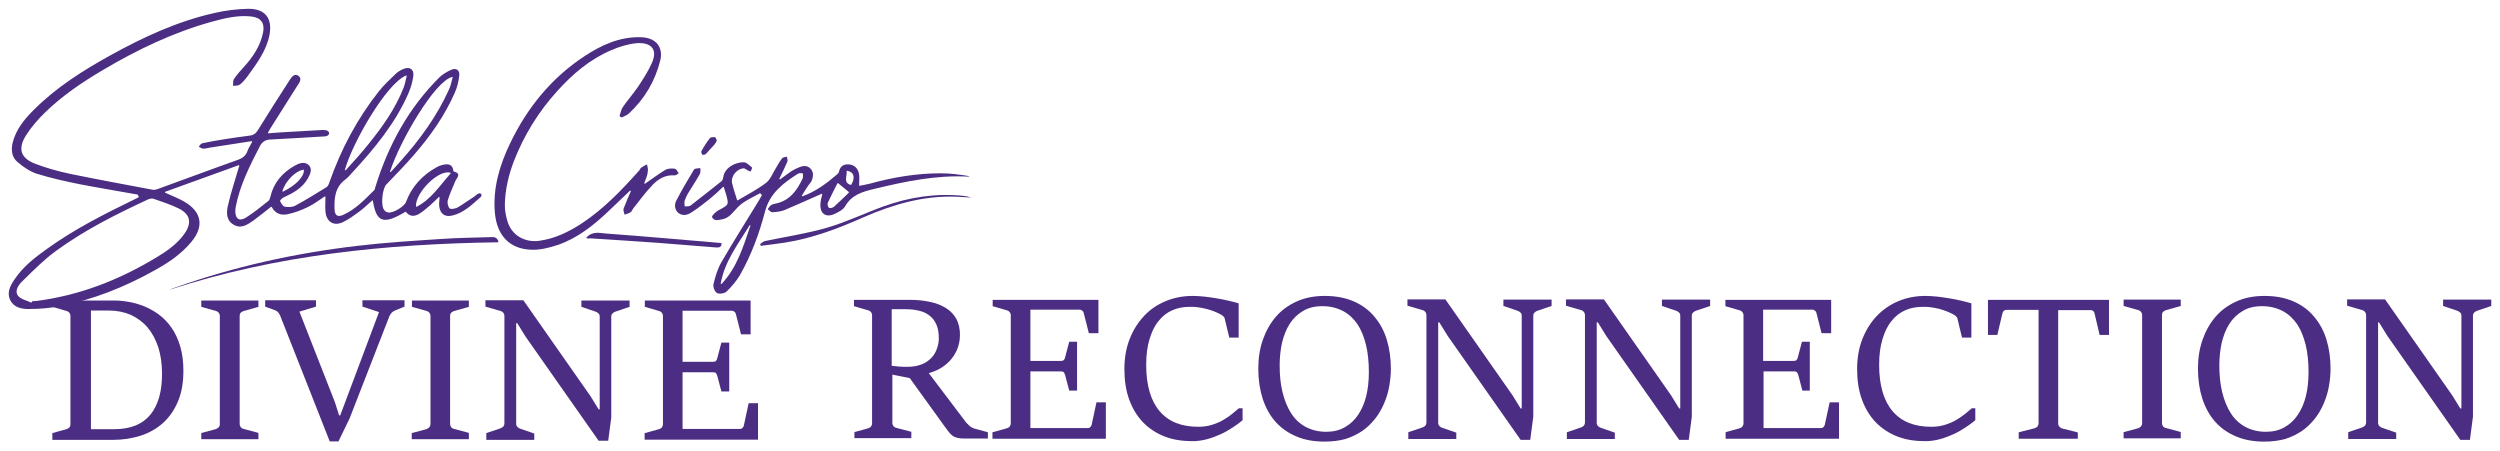
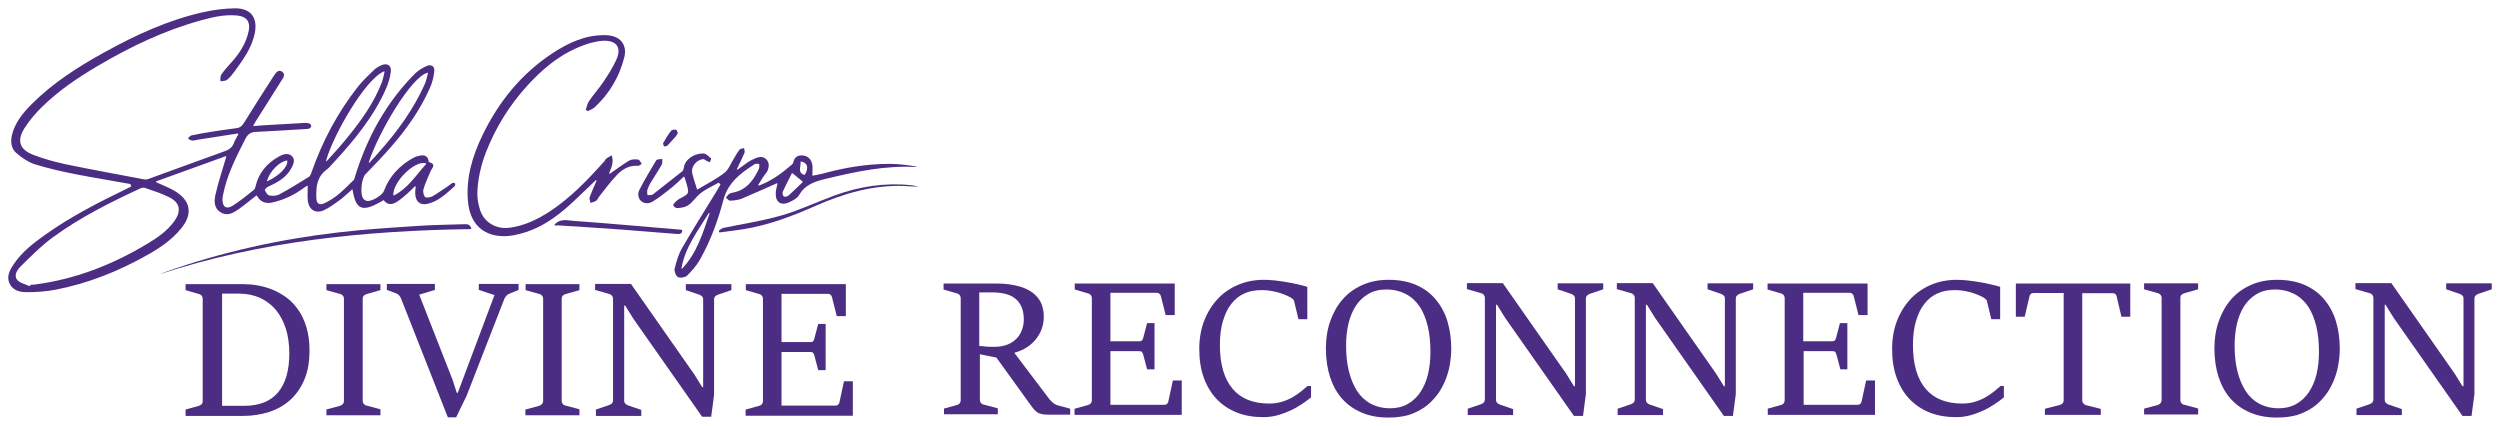
- <svg xmlns="http://www.w3.org/2000/svg" viewBox="-24.0 -137.7 1146.4 206.5" role="img" aria-label="Stella Crispo, Divine ReConnection">
+ <svg xmlns="http://www.w3.org/2000/svg" viewBox="-90.0 -137.7 1212.4 206.5" role="img" aria-label="Stella Crispo, Divine ReConnection">
  <g fill="#4B2E83">
-     <g transform="translate(-312.43 -440.42) scale(0.95)">
+     <g transform="translate(-378.43 -440.42) scale(0.95)">
      <path d="M370.2,412.6c-9.3-1.7-18.7-3.2-28-5c-7-1.4-14.1-3-20.9-5.1c-3.3-1.1-6.5-3.3-9.2-5.6 c-2.8-2.3-3.2-5.8-2.4-9.3c1.6-6.5,5.7-11.4,10.2-15.9c10.9-10.9,23.7-19,37.1-26.4c15.9-8.8,32.4-16.4,50.2-20.4 c5.3-1.2,10.8-1.9,16.2-2c8.2-0.1,11.8,4.6,10.3,12.6c-1.5,7.6-6,13.6-10.4,19.7c-1.1,1.5-2.4,3.1-3.8,4.2c-0.8,0.6-2,0.6-3.1,0.7 c-0.2,0-0.3-0.1-0.3-0.3c0.1-1.1-0.1-2.3,0.5-3.1c1.4-2,3-3.9,4.7-5.7c4.4-4.8,8-10.2,9.3-16.7c0.9-4.5-1.1-7.2-5.7-7.7 c-6.5-0.7-12.7,0.8-18.9,2.5c-18.8,5.2-36.1,13.5-52.8,23.4c-10,5.9-19.6,12.4-27.9,20.5c-3.4,3.3-6.7,7.1-9.2,11.1 c-4,6.4-2.5,10.9,4.5,13.6c5.5,2.1,11.3,3.7,17,4.9c13.1,2.7,26.3,5.1,39.5,7.6c0.8,0.2,1.8,0,2.6-0.3 c12.8-4.6,25.5-9.4,38.2-13.9c2.4-0.8,4.2-1.9,5.1-4.3c0.5-1.4,1.3-2.7,2.3-4.5c0.1-0.2-0.1-0.4-0.3-0.4c-7.1,1.1-13.6,2.1-20,3.1 c-1.1,0.2-2.2,0.5-3.2,0.5c-0.7,0-1.3-0.4-2-0.8c-0.1-0.1-0.2-0.3-0.1-0.4c0.5-0.6,1-1.3,1.6-1.4c3.6-0.8,7.3-1.4,11-2 c4-0.6,7.9-1.2,11.9-1.7c1.8-0.2,3-1.1,4-2.8c4.9-7.9,9.9-15.8,14.9-23.5c1-1.5,2.4-4.1,4.6-2.5c2,1.4,0.2,3.5-0.8,5.1 c-4.3,6.9-8.7,13.7-13,20.6c-0.2,0.4-0.5,0.8-0.9,1.6c-0.1,0.2,0,0.4,0.2,0.4c2.5-0.2,4.7-0.4,6.8-0.5c6.4-0.4,12.7-0.7,19.1-1.1 c0.8,0,1.7,0,2.4,0.3c0.5,0.2,1.1,0.9,1,1.3c0,0.5-0.6,1.1-1.1,1.3c-0.9,0.3-2,0.2-3,0.3c-8.1,0.5-16.2,1-24.3,1.4 c-2.3,0.1-3.9,1-5.1,3.3c-4.8,9.4-9.6,18.7-11.6,29.2c-0.2,0.8-0.2,1.6-0.2,2.5c0.2,3.4,2,4.6,5.1,2.7c3.9-2.4,7.3-5.3,10.9-8.1 c0.5-0.4,0.7-1.2,0.9-1.9c1.6-6.9,5.8-11.7,11.8-15.1c2.1-1.2,4.7-2.1,6.7-0.3c2,1.9,0.7,4.5-0.4,6.5c-2.6,4.6-7,7-11.6,9.1 c-0.8,0.3-1.9,1.5-1.8,1.8c0.5,1,1.3,2.5,2.2,2.7c1.6,0.3,3.6,0.3,5-0.4c5.2-2.8,10.2-5.9,15.2-9c0.7-0.4,1.1-1.4,1.4-2.3 c5.6-16,13.4-30.7,23.9-44c2.4-3,5.2-5.6,8-8.3c1-1,2.3-1.8,3.7-2.4c3.2-1.4,5.4,0.1,4.9,3.5c-0.4,2.8-1.2,5.5-2.3,8.1 c-6.4,14.7-16.5,26.8-27.2,38.4c-1,1.1-2.1,2.4-3.3,3.3c-5,3.7-5.4,9-5.2,14.4c0.1,2.9,1.5,3.9,4.1,2.7c6.1-2.7,10.5-7.5,15.1-12 c0.3-0.3,0.3-1,0.5-1.5c6.2-20.1,16-38.1,31-53c1.6-1.5,3.7-2.7,5.7-3.6c2.4-1,4.1,0.3,3.8,2.8c-0.3,2.8-1,5.8-2.2,8.4 c-4.8,10.9-11.6,20.6-19.4,29.6c-4.3,5-9,9.8-13.6,14.6c-2,2.1-2.8,10.3-1,12.4c0.4,0.5,1.1,1,1.8,1.1c2.3,0.5,7.9-2.8,8.7-5.1 c2.8-7.5,8-13,14.9-16.8c1.2-0.7,2.7-1.1,4.1-1.3c1.8-0.2,3.3,0.4,3.7,2.4c0.1,0.3,0.1,0.9,0.3,1c4.1,1.1,1.4,3.1,0.7,4.9 c-1.2,3-2.6,5.8-3.5,8.9c-0.4,1.2,0,3.1,0.8,4c0.5,0.6,2.6,0.2,3.7-0.3c2.8-1.6,5.3-3.5,8-5.2c0.8-0.5,1.4-1.2,2.2-1.6 c0.4-0.2,1.2-0.1,1.4,0.2c0.2,0.3,0.1,1.1-0.2,1.4c-4.2,3.7-8.2,7.7-13.8,9c-3.7,0.9-6-1-6.3-4.8c-0.1-1.2,0.1-2.4,0.2-3.9 c0-0.2-0.3-0.4-0.4-0.2c-1.5,1.4-2.7,2.7-4.1,3.9c-1.7,1.4-3.3,2.9-5.1,4c-2.3,1.5-4.7,1.7-6.6-0.7c-0.1-0.1-0.2-0.1-0.3-0.1 c-10.6,6.3-14,5.2-15.7-5.3c0-0.2-0.3-0.3-0.4-0.1c-2.2,1.9-4.1,3.8-6.3,5.4c-2.5,1.8-5,3.7-7.8,5c-4.4,2.1-8-0.2-8.4-5.2 c-0.2-2.3,0-4.7,0-7c0-0.2-0.2-0.3-0.4-0.2c-2.5,1.7-5.1,3.6-7.9,5c-3.2,1.6-6.7,2.9-10.2,3.6c-3,0.6-5.8-0.4-7.4-3.5 c-0.1-0.1-0.2-0.2-0.4-0.1c-2.9,2.3-5.7,4.6-8.6,6.7c-2.9,2-6,4.1-9.6,1.8c-3.6-2.2-3.3-6.1-2.5-9.4c1.4-6.2,3.5-12.3,5.4-18.9 c0.1-0.2-0.1-0.4-0.3-0.3c-11.6,4.2-23.2,8.4-35.4,12.8c-0.2,0.1-0.2,0.4,0,0.5c3.5,1.6,6.4,2.7,9,4.2c8.6,4.9,9.9,12,3.5,19.6 c-4.8,5.8-10.9,9.9-17.4,13.5c-14.6,8.2-29.9,14.3-46.3,17.5c-4.7,0.9-9.6,1.3-14.4,1.3c-3.5,0.1-7.4-0.6-9.2-4.2 c-1.9-3.7,0-7.1,2.1-10.2c4.1-6.1,9.8-10.5,15.7-14.7c13.2-9.5,27.7-16.8,42.3-23.9c0.7-0.3,1.3-0.6,2-1 C370.3,413.2,370.3,413.2,370.2,412.6z M319,464.5l0.2-0.4c0-0.1,0.1-0.1,0.2-0.1c0.7,0,1.4,0,2-0.1c20.7-2.7,39.6-10.1,57.4-20.8 c5.2-3.1,10.3-6.6,13.9-11.7c3.5-5,2.9-9.2-2.6-12c-3.9-2-8.2-3.3-12.4-4.8c-0.7-0.3-1.8,0-2.6,0.3c-15.5,7.2-30.7,14.8-44.5,24.9 c-5.8,4.2-11,9.5-16.2,14.6c-1.8,1.7-3.9,4.6-2.1,7c1.3,1.7,4.2,2.3,6.4,3.3C318.8,464.7,318.9,464.7,319,464.5z M499.6,355.1 c-9.6,4-26,32.7-29.5,45.5c-0.1,0.2,0.2,0.4,0.4,0.2c3.9-4.2,7.7-8.5,11.3-13c6.7-8.3,12.8-17,16.7-27c0.6-1.6,0.9-3.3,1.4-5.4 C500,355.2,499.8,355.1,499.6,355.1z M521.9,355.8c-8.4,1.9-25.3,31-30,45.6c-0.1,0.3,0.2,0.4,0.4,0.2c1.7-1.9,3.3-3.5,4.7-5.2 c9.4-10.5,17.6-21.8,23.4-34.7c0.8-1.7,1.1-3.6,1.7-5.7C522.2,355.9,522.1,355.8,521.9,355.8z M520.9,402 c-5.6-1.6-16.8,9.6-16.5,16.2c0,0.2,0.2,0.3,0.4,0.2c7-3.6,11.1-10.2,16.3-16C521.2,402.2,521.1,402,520.9,402z M440.3,411.1 c6-2.9,10.1-7.1,10-10.3c0-0.1-0.1-0.3-0.3-0.2c-3.8,0.6-8.5,5.3-10.1,10.3C439.9,411,440.1,411.2,440.3,411.1z" />
      <path d="M690.7,413c-0.1,0.2,0.1,0.4,0.3,0.4c6.3-2.3,11.6-6.2,16.7-10.6c0.4-0.3,0.8-0.8,0.9-1.3 c0.5-2.5,2.1-3.6,4.5-3.5c2.7,0.1,4.5,1.7,5.1,4.3c0.4,1.7,0.1,3.6,0.1,5.8c0,0.2,0.1,0.3,0.3,0.2c1.6-0.3,3.3-0.6,4.9-1 c11.2-3.1,22.6-5,34.2-5c4.6,0,9.2,0.6,13.9,1.4c-0.2,0.1-0.5,0.2-0.7,0.2c-15.4-0.8-30.2,2.3-45.1,5.9c-5.9,1.4-11,2.8-14.3,8.5 c-0.9,1.6-3.2,2.7-5,3.6c-4.1,1.9-7,0-6.9-4.4c0-1.8,0.6-3.6,0.9-5c0-0.2-0.2-0.4-0.3-0.3c-5.7,2.5-11.8,5.3-18,7.9 c-1.8,0.7-3.9,0.9-5.9,1c-0.6,0-1.3-0.8-2-1.4c-0.1-0.1-0.1-0.2,0-0.3c0.5-0.6,0.9-1.3,1.5-1.7c0.6-0.4,1.5-0.7,2.3-0.8 c6.7-1.4,10.2-6.3,12.9-12c0.3-0.7,0.2-1.5,0.2-2.3c0-0.1-0.1-0.3-0.2-0.3c-0.8,0-1.7-0.2-2.2,0.2c-7.1,4.5-13.6,9.4-15.9,18.2 c-2.8,10.7-6.6,21-12.1,30.7c-1.7,2.9-4,5.6-6.5,8c-1,0.9-3.5,1.3-4.6,0.7c-1.1-0.6-2-3-1.7-4.3c0.9-3.7,2-7.5,3.9-10.7 c5.5-9.5,11.3-18.7,17-28c0.9-1.4,1.7-2.9,2.5-4.3c-0.5-0.5-0.4-0.4-0.9-0.9c-3.7,2.1-7.9,3.8-10.8,6.8c-2.3,2.3-3.9,5.1-7.4,5.8 c-1.8,0.3-4.1,1.1-5-1.1c-0.2-0.6,1.9-2.6,3.2-3.3c5-2.6,5-2.6,3.5-7.9c-0.3-1-0.6-1.9-1-3.2c-0.1-0.2-0.3-0.2-0.4-0.1 c-2.1,2-4.1,3.9-6.2,5.6c-3,2.4-6,4.8-9.2,6.8c-1.8,1.2-4.2,1.7-6.2,0.1c-1.8-1.6-1.9-4-1-5.8c2.6-5.1,5.6-10.1,8.6-15.1 c0.4-0.6,1.7-0.5,2.8-0.7c0.2,0,0.3,0.1,0.3,0.3c0,0.9,0.1,1.9-0.3,2.6c-1.8,3.2-3.8,6.2-5.7,9.3c-0.6,1.1-1.2,2.3-1.6,3.5 c-0.2,0.8-0.1,1.7,0,2.6c0,0.1,0.1,0.2,0.3,0.2c0.9-0.1,1.9,0,2.5-0.4c5-3.9,10-7.8,15-11.8c0.4-0.3,0.7-1.1,0.8-1.7 c0.4-4.5,5.6-7.6,10.1-7.4c1.3,0.1,2.6,1.5,3.8,2.5c0.2,0.2-0.3,1.1-0.6,1.8c-0.1,0.1-0.2,0.2-0.3,0.1c-0.5-0.2-1-0.4-1.5-0.7 c-0.5-0.2-1-0.8-1.5-0.8c-3.4,0.1-6.5,3.9-5.7,7.2c0.6,2.6,1.5,5.2,2.4,8.1c0,0.2,0.2,0.2,0.4,0.1c4.7-2.8,9.4-5.2,13.6-8.4 c2.2-1.7,3.3-4.9,4.9-7.4c0.9-1.5,1.7-3,2.8-4.4c0.4-0.5,1.3-0.6,2.1-0.8c0.1,0,0.3,0.1,0.3,0.2c0.1,0.7,0.4,1.5,0.2,2.1 c-1.1,2.6-2.4,5.2-3.9,8.3c-0.1,0.2,0.2,0.5,0.4,0.3c2-1.4,3.5-2.6,5.1-3.7c0.8-0.5,1.6-1,2.5-1.4c2.3-1.1,4.8-2.2,6.9-0.2 c1.9,1.8,1.5,4.3,0.5,6.4C693.4,408.6,692,410.8,690.7,413z M665.4,427.5c-5.5,8.9-12,17.3-13.9,28c0,0.2,0.3,0.4,0.4,0.2 c7.5-7.9,10.5-18.1,13.9-28C666,427.4,665.6,427.2,665.4,427.5z M708.2,407.1c-0.1-0.1-0.3-0.1-0.4,0.1c-1.6,3.2-3.2,6.2-4.6,9.3 c-0.3,0.7,0,2,0.5,2.4c0.4,0.4,1.8,0.1,2.4-0.4c2.5-2.2,4.8-4.5,7.2-6.8c0.1-0.1,0.1-0.3,0-0.4 C711.5,409.8,710.1,408.7,708.2,407.1z M712.3,401.4c0.2,2.4-1.7,5.4,1.9,6.5c0.1,0,0.2,0,0.3-0.1c2.1-3.5,1.3-6.2-2-6.7 C712.4,401.1,712.2,401.2,712.3,401.4z" />
      <path d="M614.6,407c-0.1,0.2,0.2,0.4,0.4,0.3c3.3-2.3,6.4-4.6,9.7-6.6c1.3-0.8,3.2-0.8,4.7-0.6c0.6,0.1,1.2,1.2,1.7,2 c0.1,0.1,0.1,0.3-0.1,0.4c-0.7,0.4-1.3,0.9-2,0.8c-4.2-0.3-7.5,1.7-10.2,4.4c-3.4,3.5-6.3,7.5-9.4,11.4c-0.5,0.6-0.8,1.6-1.4,2 c-0.8,0.5-1.8,0.8-2.7,1.1c-0.1,0-0.3,0-0.3-0.2c-0.2-0.9-0.6-1.9-0.4-2.6c1.1-2.9,2.3-5.7,3.5-8.4c0.1-0.2-0.2-0.5-0.4-0.3 c-3.5,3.3-7.1,6.8-10.7,10.2c-7.1,6.7-14.8,12.8-24.2,16c-4.2,1.4-8.7,2.5-13,2.3c-10.4-0.5-16.3-7-17.3-17.7 c-1.1-12,2.3-23.2,7.4-33.8c8.2-17,19.8-31.4,35.8-41.9c8.2-5.4,16.9-9.4,27-9.2c5.4,0.1,8.9,2.4,9.8,6.6c0.3,1.4,0.2,2.9-0.1,4.3 c-2.5,10.2-7.6,18.9-15.3,26c-0.9,0.8-2.1,1.2-3.3,1.8c-0.1,0-0.2,0-0.3,0l-0.7-0.5c-0.1-0.1-0.1-0.2-0.1-0.3 c0.5-1.4,0.7-2.9,1.5-4.1c2.3-3.4,5.1-6.5,7.4-9.9c2.4-3.6,4.8-7.3,6.6-11.3c3.3-7.2-0.9-10.2-7.3-9.7c-4.2,0.4-8.4,1.7-12.3,3.4 c-10.3,4.4-18.6,11.5-26,19.7c-9.1,10-16.1,21.4-21,34c-2.5,6.6-4.1,13.4-4.3,20.5c-0.1,2.9,0.5,6,1.4,8.8c2.1,6.4,8.3,9.9,15.1,9 c7.6-1,14.3-4.3,20.6-8.4c10.6-7,19.3-16.1,27.7-25.5c0.4-0.4,0.5-1,0.9-1.3c0.8-0.6,1.7-1.1,2.6-1.6c0.2-0.1,0.3,0,0.4,0.2 c0.2,1,0.5,2.1,0.3,3.1C616.2,403.3,615.3,405.2,614.6,407z" />
      <path d="M544.2,435.3c0,0.2-0.1,0.3-0.2,0.3c-54.1,0.8-107.3,6.1-158.8,23c1-0.4,2.1-0.9,3.1-1.2 c28.5-10.1,57.9-16.6,88-20.1c13.4-1.6,26.8-2.4,40.3-3.3c8.1-0.6,16.2-0.6,24.3-0.9C542.4,433,543.7,433.4,544.2,435.3z" />
      <path d="M670.6,436.6c0-0.1,0-0.2,0.1-0.3c0.7-0.5,1.4-1.1,2.2-1.3c10-2.1,20.1-3.6,29.8-6.4 c9.3-2.7,18.2-7,27.3-10.3c12.5-4.5,25.4-6.5,38.7-5.1c1.2,0.1,2.5,0.4,3.7,0.8c-2.4-0.1-4.8-0.3-7.2-0.4 c-15.9-0.6-30.8,3.8-45.2,10.1c-11.9,5.3-24.1,9.9-37.1,12c-4,0.6-7.9,1.1-11.9,1.6c-0.1,0-0.2,0-0.3-0.2L670.6,436.6z" />
      <path d="M586.9,433.7c-0.2,0-0.3-0.3-0.2-0.4c3-3.3,6.6-2.1,9.7-1.9c18.2,1.3,36.5,3,54.7,4.5c0.2,0,0.4,0.1,0.6,0.1 c0.1,0,0.2,0.1,0.2,0.2c0,1.7-1.1,2-2.6,1.9c-9.2-0.7-18.5-1.5-27.7-2.2c-11.1-0.8-22.1-1.5-33.2-2.2 C587.9,433.8,587.5,433.8,586.9,433.7z" />
      <path d="M649.6,386.4c0,0.1,0,0.2,0,0.2c-0.4,0.7-0.7,1.3-1.1,1.8c-1.4,1.6-2.8,3.1-4.2,4.6c-0.3,0.3-0.9,0.3-1.5,0.4 c-0.1,0-0.2-0.1-0.3-0.2c-0.2-0.6-0.6-1.3-0.3-1.6c1.2-2.2,2.5-4.3,4.1-6.3c0.4-0.5,1.7-0.5,2.5-0.4 C649.1,385,649.3,385.8,649.6,386.4z" />
    </g>
    <g transform="translate(-378.00 -470.80)">
      <path d="M378,531.7l6.5-1.8c0.5-0.2,0.9-0.4,1.3-0.8c0.4-0.4,0.5-0.9,0.5-1.6V478c0-0.6-0.2-1.1-0.5-1.5 c-0.4-0.4-0.8-0.7-1.3-0.8l-6.5-1.9v-2.9h28.2c2.1,0,4.4,0.2,6.7,0.6c2.4,0.4,4.8,1.1,7.1,2c2.4,1,4.6,2.2,6.8,3.8 c2.2,1.6,4.1,3.6,5.8,6c1.7,2.4,3,5.2,4,8.5c1,3.3,1.5,7,1.5,11.3c0,5.4-0.8,10.1-2.5,14.1c-1.7,4-4,7.3-6.9,9.9 s-6.3,4.5-10.2,5.8c-3.9,1.2-8,1.9-12.5,1.9H378V531.7z M406.5,529.9c3.7,0,7-0.6,9.7-1.7c2.7-1.1,5-2.8,6.8-5 c1.8-2.2,3.1-4.9,4-8c0.9-3.2,1.3-6.8,1.3-10.8c0-4.4-0.6-8.5-1.7-12c-1.2-3.6-2.8-6.6-4.9-9.1c-2.1-2.5-4.7-4.4-7.7-5.8 c-3-1.3-6.4-2-10-2h-8.3v54.4H406.5z" />
      <path d="M446.2,531.7l6.7-1.8c0.6-0.2,1-0.5,1.4-0.9s0.5-0.9,0.5-1.6V478c0-0.6-0.2-1.1-0.5-1.5 c-0.4-0.4-0.8-0.7-1.3-0.8l-6.7-1.9v-2.9h26.2v2.9l-6.7,1.9c-0.5,0.2-1,0.4-1.4,0.8c-0.4,0.4-0.5,0.9-0.5,1.5v49.4 c0,0.7,0.2,1.2,0.5,1.6c0.4,0.4,0.8,0.7,1.4,0.8l6.7,1.8v2.9h-26.2V531.7z" />
      <path d="M482.5,477.9c-0.2-0.5-0.5-1-0.9-1.5c-0.4-0.5-0.9-0.8-1.4-1l-4.6-1.7v-2.9h23.3v2.9l-7.6,2.3l16.3,41.6 l1.9,6h0.5l17.8-47.4l-7.6-2.5v-2.9h19.3v2.9l-4.4,1.8c-0.5,0.2-1,0.5-1.5,1c-0.4,0.5-0.8,1-1,1.5l-18.3,47l-5.1,10.5h-4 L482.5,477.9z" />
      <path d="M542.8,531.7l6.7-1.8c0.6-0.2,1-0.5,1.4-0.9c0.3-0.4,0.5-0.9,0.5-1.6V478c0-0.6-0.2-1.1-0.5-1.5 c-0.4-0.4-0.8-0.7-1.3-0.8l-6.7-1.9v-2.9H569v2.9l-6.7,1.9c-0.5,0.2-1,0.4-1.4,0.8c-0.4,0.4-0.5,0.9-0.5,1.5v49.4 c0,0.7,0.2,1.2,0.5,1.6s0.8,0.7,1.4,0.8l6.7,1.8v2.9h-26.2V531.7z" />
      <path d="M577,531.7l6.5-2.2c0.5-0.2,1-0.5,1.3-0.8c0.3-0.4,0.5-0.9,0.5-1.6V478c0-0.6-0.2-1.1-0.5-1.5 c-0.4-0.4-0.8-0.7-1.3-0.8l-6.9-2v-2.9H594l30.8,44l3.7,6h0.5v-42.5c0-0.7-0.2-1.2-0.6-1.5c-0.4-0.4-0.8-0.6-1.3-0.8l-6.5-2.2 v-2.9h22.1v2.9l-6.5,2.2c-0.5,0.2-0.9,0.4-1.3,0.8c-0.4,0.4-0.6,0.9-0.6,1.5v46.3l-1.4,10.6h-4.4l-33.4-47.6l-3.9-6.3h-0.5v46 c0,0.7,0.2,1.2,0.6,1.6c0.4,0.4,0.8,0.6,1.3,0.8l6.4,2.2v2.9h-22V531.7z" />
      <path d="M649.7,531.7l6.5-1.8c0.5-0.2,1-0.4,1.3-0.8c0.3-0.4,0.5-0.9,0.5-1.6V478c0-0.6-0.2-1.1-0.5-1.5 c-0.4-0.4-0.8-0.7-1.3-0.8l-6.5-1.9v-2.9h48.5v15.5h-4.4l-2.3-9.1c-0.1-0.5-0.3-0.9-0.7-1.2c-0.3-0.3-0.7-0.5-1.2-0.5H667V499h14 c0.6,0,1-0.1,1.3-0.4c0.3-0.3,0.5-0.7,0.6-1.2l1.9-7.2h3.6v22.4h-3.6l-1.9-7.2c-0.2-0.5-0.4-1-0.6-1.2c-0.3-0.3-0.7-0.4-1.3-0.4 h-14v26h26.2c0.5,0,0.9-0.1,1.2-0.4c0.3-0.3,0.6-0.7,0.7-1.2l2.2-10.2h4.3v16.7h-52V531.7z" />
    </g>
    <g transform="translate(202.50 -566.90)">
      <path d="M165.1,627.4l6.5-1.8c0.5-0.2,1-0.4,1.3-0.8c0.3-0.4,0.5-0.9,0.5-1.6v-49.4c0-0.6-0.2-1.1-0.5-1.5 c-0.4-0.4-0.8-0.7-1.3-0.8l-6.5-1.9v-2.9h25.2c3.2,0,6,0.2,8.4,0.7c2.4,0.4,4.5,1,6.2,1.8s3.2,1.7,4.3,2.7c1.1,1,2,2.1,2.7,3.3 s1.1,2.4,1.4,3.7c0.3,1.3,0.4,2.6,0.4,3.8c0,2.6-0.5,4.9-1.4,7c-0.9,2-2.1,3.8-3.5,5.2c-1.4,1.5-3,2.6-4.6,3.5 c-1.7,0.9-3.3,1.5-4.8,1.9l16.8,22.2c0.2,0.3,0.4,0.6,0.8,0.9c0.3,0.3,0.7,0.7,1,1c0.4,0.3,0.7,0.6,1.1,0.8 c0.4,0.2,0.8,0.4,1.1,0.5l6.3,1.7v2.9h-10.4c-1.5,0-2.7-0.1-3.5-0.3s-1.7-0.5-2.3-1s-1.2-1-1.8-1.8s-1.2-1.6-2-2.7l-15.8-21.9 l-8-1.6v22c0,0.7,0.2,1.2,0.5,1.6s0.8,0.7,1.3,0.8l6.9,1.8v2.9h-26.1V627.4z M182.4,596.9c0.3,0.1,0.8,0.2,1.5,0.2 c0.6,0.1,1.3,0.1,2.1,0.2c0.7,0,1.5,0.1,2.1,0.1c0.7,0,1.3,0,1.7,0c2.4,0,4.5-0.4,6.3-1.1c1.8-0.7,3.2-1.7,4.4-2.9s2-2.6,2.6-4.2 c0.6-1.6,0.9-3.2,0.9-4.9c0-2.3-0.3-4.3-1-6c-0.7-1.7-1.6-3-2.9-4.1s-2.8-1.9-4.7-2.4c-1.9-0.5-4-0.8-6.5-0.8h-6.5V596.9z" />
      <path d="M228.7,627.4l6.5-1.8c0.5-0.2,1-0.4,1.3-0.8c0.3-0.4,0.5-0.9,0.5-1.6v-49.4c0-0.6-0.2-1.1-0.5-1.5 c-0.4-0.4-0.8-0.7-1.3-0.8l-6.5-1.9v-2.9h48.5V582h-4.4l-2.3-9.1c-0.1-0.5-0.3-0.9-0.7-1.2s-0.7-0.5-1.2-0.5h-22.6v23.5h14 c0.6,0,1-0.1,1.3-0.4c0.3-0.3,0.5-0.7,0.6-1.2l1.9-7.2h3.6v22.4h-3.6l-1.9-7.2c-0.2-0.5-0.4-1-0.6-1.2c-0.3-0.3-0.7-0.4-1.3-0.4 h-14v26h26.2c0.5,0,0.9-0.1,1.2-0.4c0.3-0.3,0.6-0.7,0.7-1.2l2.2-10.2h4.3v16.7h-52V627.4z" />
      <path d="M343.3,616.7v5.2c-1.3,1.1-2.8,2.2-4.5,3.3s-3.5,2.2-5.5,3.1c-2,0.9-4.1,1.7-6.3,2.3 c-2.2,0.6-4.5,0.9-6.8,0.9c-4.7,0-9-0.7-12.8-2.2c-3.8-1.5-7.1-3.7-9.8-6.5c-2.7-2.8-4.8-6.3-6.3-10.4s-2.2-8.8-2.2-14 c0-5,0.8-9.6,2.4-13.7c1.6-4.1,3.8-7.6,6.6-10.6s6.1-5.2,9.9-6.8s8-2.4,12.4-2.4c1.6,0,3.3,0.1,5.3,0.3c1.9,0.2,3.8,0.5,5.7,0.8 c1.9,0.3,3.7,0.7,5.5,1.1c1.7,0.4,3.3,0.8,4.6,1.2v15.7h-4.3l-2.1-8.7c-0.1-0.5-0.4-0.9-0.8-1.2c-0.4-0.3-0.8-0.6-1.2-0.8 c-1-0.5-2-1-3.1-1.4c-1.1-0.4-2.2-0.8-3.5-1.1c-1.2-0.3-2.4-0.5-3.7-0.7c-1.2-0.2-2.5-0.2-3.7-0.2c-2.9,0-5.7,0.5-8.1,1.6 c-2.5,1.1-4.6,2.8-6.3,5c-1.8,2.2-3.1,5-4.1,8.3c-1,3.3-1.5,7.2-1.5,11.7c0,9.4,2.1,16.5,6.2,21.3c4.1,4.8,10,7.1,17.7,7.1 c2.3,0,4.4-0.3,6.3-0.9c1.9-0.6,3.6-1.3,5.1-2.2c1.5-0.9,2.9-1.8,4.1-2.8c1.2-1,2.2-1.8,3.1-2.6H343.3z" />
      <path d="M380.8,631.7c-4.9,0-9.2-0.8-12.9-2.4c-3.8-1.6-6.9-3.8-9.5-6.7c-2.6-2.9-4.5-6.4-5.9-10.6 c-1.3-4.1-2-8.7-2-13.8c0-4.8,0.7-9.2,2.1-13.2s3.4-7.6,6-10.6c2.6-3,5.8-5.3,9.6-7c3.8-1.7,8-2.5,12.8-2.5 c5.2,0,9.7,0.9,13.5,2.6c3.8,1.7,7,4.1,9.4,7.1c2.5,3,4.4,6.5,5.6,10.6s1.8,8.4,1.8,13.1c0,2.8-0.3,5.5-0.8,8.3 c-0.5,2.7-1.3,5.3-2.4,7.8c-1.1,2.5-2.4,4.8-4.1,6.9s-3.6,4-5.8,5.5c-2.3,1.5-4.8,2.8-7.7,3.7 C387.6,631.3,384.4,631.7,380.8,631.7z M381.7,627.2c3.2,0,6.1-0.7,8.5-2.1c2.5-1.4,4.5-3.3,6.1-5.7s2.9-5.3,3.7-8.6 c0.8-3.3,1.2-7,1.2-11c0-4.5-0.4-8.7-1.3-12.4c-0.9-3.7-2.2-6.9-3.9-9.5c-1.8-2.6-4-4.7-6.7-6.1s-5.8-2.2-9.4-2.2 c-3.5,0-6.4,0.7-8.9,2.2c-2.5,1.5-4.5,3.4-6.1,5.9c-1.6,2.5-2.7,5.4-3.5,8.6c-0.7,3.3-1.1,6.7-1.1,10.4c0,4.5,0.4,8.6,1.3,12.3 c0.9,3.7,2.2,6.9,3.9,9.6c1.7,2.7,3.9,4.8,6.6,6.3C374.9,626.4,378.1,627.2,381.7,627.2z" />
      <path d="M419.3,627.4l6.5-2.2c0.5-0.2,1-0.5,1.3-0.8c0.3-0.4,0.5-0.9,0.5-1.6v-49.1c0-0.6-0.2-1.1-0.5-1.5 c-0.4-0.4-0.8-0.7-1.3-0.8l-6.9-2v-2.9h17.4l30.8,44l3.7,6h0.5v-42.5c0-0.7-0.2-1.2-0.6-1.5c-0.4-0.4-0.8-0.6-1.3-0.8l-6.5-2.2 v-2.9H485v2.9l-6.5,2.2c-0.5,0.2-0.9,0.4-1.3,0.8c-0.4,0.4-0.6,0.9-0.6,1.5v46.3l-1.4,10.6h-4.4l-33.4-47.6l-3.9-6.3h-0.5v46 c0,0.7,0.2,1.2,0.6,1.6c0.4,0.4,0.8,0.6,1.3,0.8l6.4,2.2v2.9h-22V627.4z" />
      <path d="M492,627.4l6.5-2.2c0.5-0.2,1-0.5,1.3-0.8c0.3-0.4,0.5-0.9,0.5-1.6v-49.1c0-0.6-0.2-1.1-0.5-1.5 c-0.4-0.4-0.8-0.7-1.3-0.8l-6.9-2v-2.9H509l30.8,44l3.7,6h0.5v-42.5c0-0.7-0.2-1.2-0.6-1.5c-0.4-0.4-0.8-0.6-1.3-0.8l-6.5-2.2 v-2.9h22.1v2.9l-6.5,2.2c-0.5,0.2-0.9,0.4-1.3,0.8c-0.4,0.4-0.6,0.9-0.6,1.5v46.3l-1.4,10.6h-4.4l-33.4-47.6l-3.9-6.3h-0.5v46 c0,0.7,0.2,1.2,0.6,1.6c0.4,0.4,0.8,0.6,1.3,0.8l6.4,2.2v2.9h-22V627.4z" />
      <path d="M564.7,627.4l6.5-1.8c0.5-0.2,1-0.4,1.3-0.8c0.3-0.4,0.5-0.9,0.5-1.6v-49.4c0-0.6-0.2-1.1-0.5-1.5 c-0.4-0.4-0.8-0.7-1.3-0.8l-6.5-1.9v-2.9h48.5V582h-4.4l-2.3-9.1c-0.1-0.5-0.3-0.9-0.7-1.2c-0.3-0.3-0.7-0.5-1.2-0.5h-22.6v23.5 h14c0.6,0,1-0.1,1.3-0.4c0.3-0.3,0.5-0.7,0.6-1.2l1.9-7.2h3.6v22.4H600l-1.9-7.2c-0.2-0.5-0.4-1-0.6-1.2c-0.3-0.3-0.7-0.4-1.3-0.4 h-14v26h26.2c0.5,0,0.9-0.1,1.2-0.4c0.3-0.3,0.6-0.7,0.7-1.2l2.2-10.2h4.3v16.7h-52V627.4z" />
      <path d="M679.3,616.7v5.2c-1.3,1.1-2.8,2.2-4.5,3.3s-3.5,2.2-5.5,3.1c-2,0.9-4.1,1.7-6.3,2.3 c-2.2,0.6-4.5,0.9-6.8,0.9c-4.7,0-9-0.7-12.8-2.2c-3.8-1.5-7.1-3.7-9.8-6.5c-2.7-2.8-4.8-6.3-6.3-10.4s-2.2-8.8-2.2-14 c0-5,0.8-9.6,2.4-13.7c1.6-4.1,3.8-7.6,6.6-10.6c2.8-2.9,6.1-5.2,9.9-6.8s8-2.4,12.4-2.4c1.6,0,3.3,0.1,5.3,0.3 c1.9,0.2,3.8,0.5,5.7,0.8c1.9,0.3,3.7,0.7,5.5,1.1c1.7,0.4,3.3,0.8,4.6,1.2v15.7h-4.3l-2.1-8.7c-0.1-0.5-0.4-0.9-0.8-1.2 c-0.4-0.3-0.8-0.6-1.2-0.8c-1-0.5-2-1-3.1-1.4c-1.1-0.4-2.2-0.8-3.4-1.1c-1.2-0.3-2.4-0.5-3.7-0.7c-1.2-0.2-2.5-0.2-3.7-0.2 c-2.9,0-5.7,0.5-8.1,1.6c-2.5,1.1-4.6,2.8-6.3,5c-1.8,2.2-3.1,5-4.1,8.3c-1,3.3-1.5,7.2-1.5,11.7c0,9.4,2.1,16.5,6.2,21.3 c4.1,4.8,10,7.1,17.7,7.1c2.3,0,4.4-0.3,6.3-0.9c1.9-0.6,3.6-1.3,5.1-2.2c1.5-0.9,2.9-1.8,4.1-2.8c1.2-1,2.2-1.8,3.1-2.6H679.3z" />
      <path d="M699.3,627.4l7.1-1.8c0.6-0.2,1-0.4,1.4-0.8c0.3-0.4,0.5-0.9,0.5-1.6v-51.9h-14.7c-0.5,0-1,0.2-1.3,0.5 c-0.3,0.3-0.5,0.7-0.6,1.2l-2.3,9.8h-4.3v-16.1h55.5v16.1h-4.3l-2.3-9.8c-0.1-0.5-0.3-1-0.7-1.2c-0.3-0.3-0.7-0.4-1.2-0.4h-14.8 v51.9c0,0.7,0.2,1.2,0.6,1.6c0.4,0.4,0.8,0.7,1.3,0.8l7.1,1.8v2.9h-27.1V627.4z" />
      <path d="M747.2,627.4l6.7-1.8c0.6-0.2,1-0.5,1.4-0.9c0.3-0.4,0.5-0.9,0.5-1.6v-49.4c0-0.6-0.2-1.1-0.5-1.5 c-0.4-0.4-0.8-0.7-1.3-0.8l-6.7-1.9v-2.9h26.2v2.9l-6.7,1.9c-0.5,0.2-1,0.4-1.4,0.8c-0.4,0.4-0.5,0.9-0.5,1.5v49.4 c0,0.7,0.2,1.2,0.5,1.6s0.8,0.7,1.4,0.8l6.7,1.8v2.9h-26.2V627.4z" />
      <path d="M811.7,631.7c-4.9,0-9.2-0.8-12.9-2.4c-3.8-1.6-6.9-3.8-9.5-6.7c-2.6-2.9-4.5-6.4-5.9-10.6 c-1.3-4.1-2-8.7-2-13.8c0-4.8,0.7-9.2,2.1-13.2s3.4-7.6,6-10.6s5.8-5.3,9.6-7s8-2.5,12.8-2.5c5.2,0,9.7,0.9,13.5,2.6 c3.8,1.7,7,4.1,9.4,7.1c2.5,3,4.4,6.5,5.6,10.6c1.2,4,1.8,8.4,1.8,13.1c0,2.8-0.3,5.5-0.8,8.3c-0.5,2.7-1.3,5.3-2.4,7.8 c-1.1,2.5-2.4,4.8-4.1,6.9s-3.6,4-5.8,5.5c-2.3,1.5-4.8,2.8-7.7,3.7C818.5,631.3,815.3,631.7,811.7,631.7z M812.6,627.2 c3.2,0,6.1-0.7,8.5-2.1c2.5-1.4,4.5-3.3,6.1-5.7s2.9-5.3,3.7-8.6c0.8-3.3,1.2-7,1.2-11c0-4.5-0.4-8.7-1.3-12.4 c-0.9-3.7-2.2-6.9-3.9-9.5c-1.8-2.6-4-4.7-6.7-6.1s-5.8-2.2-9.4-2.2c-3.5,0-6.4,0.7-8.9,2.2c-2.5,1.5-4.5,3.4-6.1,5.9 c-1.6,2.5-2.7,5.4-3.5,8.6c-0.7,3.3-1.1,6.7-1.1,10.4c0,4.5,0.4,8.6,1.3,12.3c0.9,3.7,2.2,6.9,3.9,9.6s3.9,4.8,6.6,6.3 C805.8,626.4,809,627.2,812.6,627.2z" />
      <path d="M850.2,627.4l6.5-2.2c0.5-0.2,1-0.5,1.3-0.8c0.3-0.4,0.5-0.9,0.5-1.6v-49.1c0-0.6-0.2-1.1-0.5-1.5 c-0.4-0.4-0.8-0.7-1.3-0.8l-6.9-2v-2.9h17.4l30.8,44l3.7,6h0.5v-42.5c0-0.7-0.2-1.2-0.6-1.5c-0.4-0.4-0.8-0.6-1.3-0.8l-6.5-2.2 v-2.9h22.1v2.9l-6.5,2.2c-0.5,0.2-0.9,0.4-1.3,0.8c-0.4,0.4-0.6,0.9-0.6,1.5v46.3l-1.4,10.6h-4.4l-33.4-47.6l-3.9-6.3H864v46 c0,0.7,0.2,1.2,0.6,1.6c0.4,0.4,0.8,0.6,1.3,0.8l6.4,2.2v2.9h-22V627.4z" />
    </g>
  </g>
</svg>
